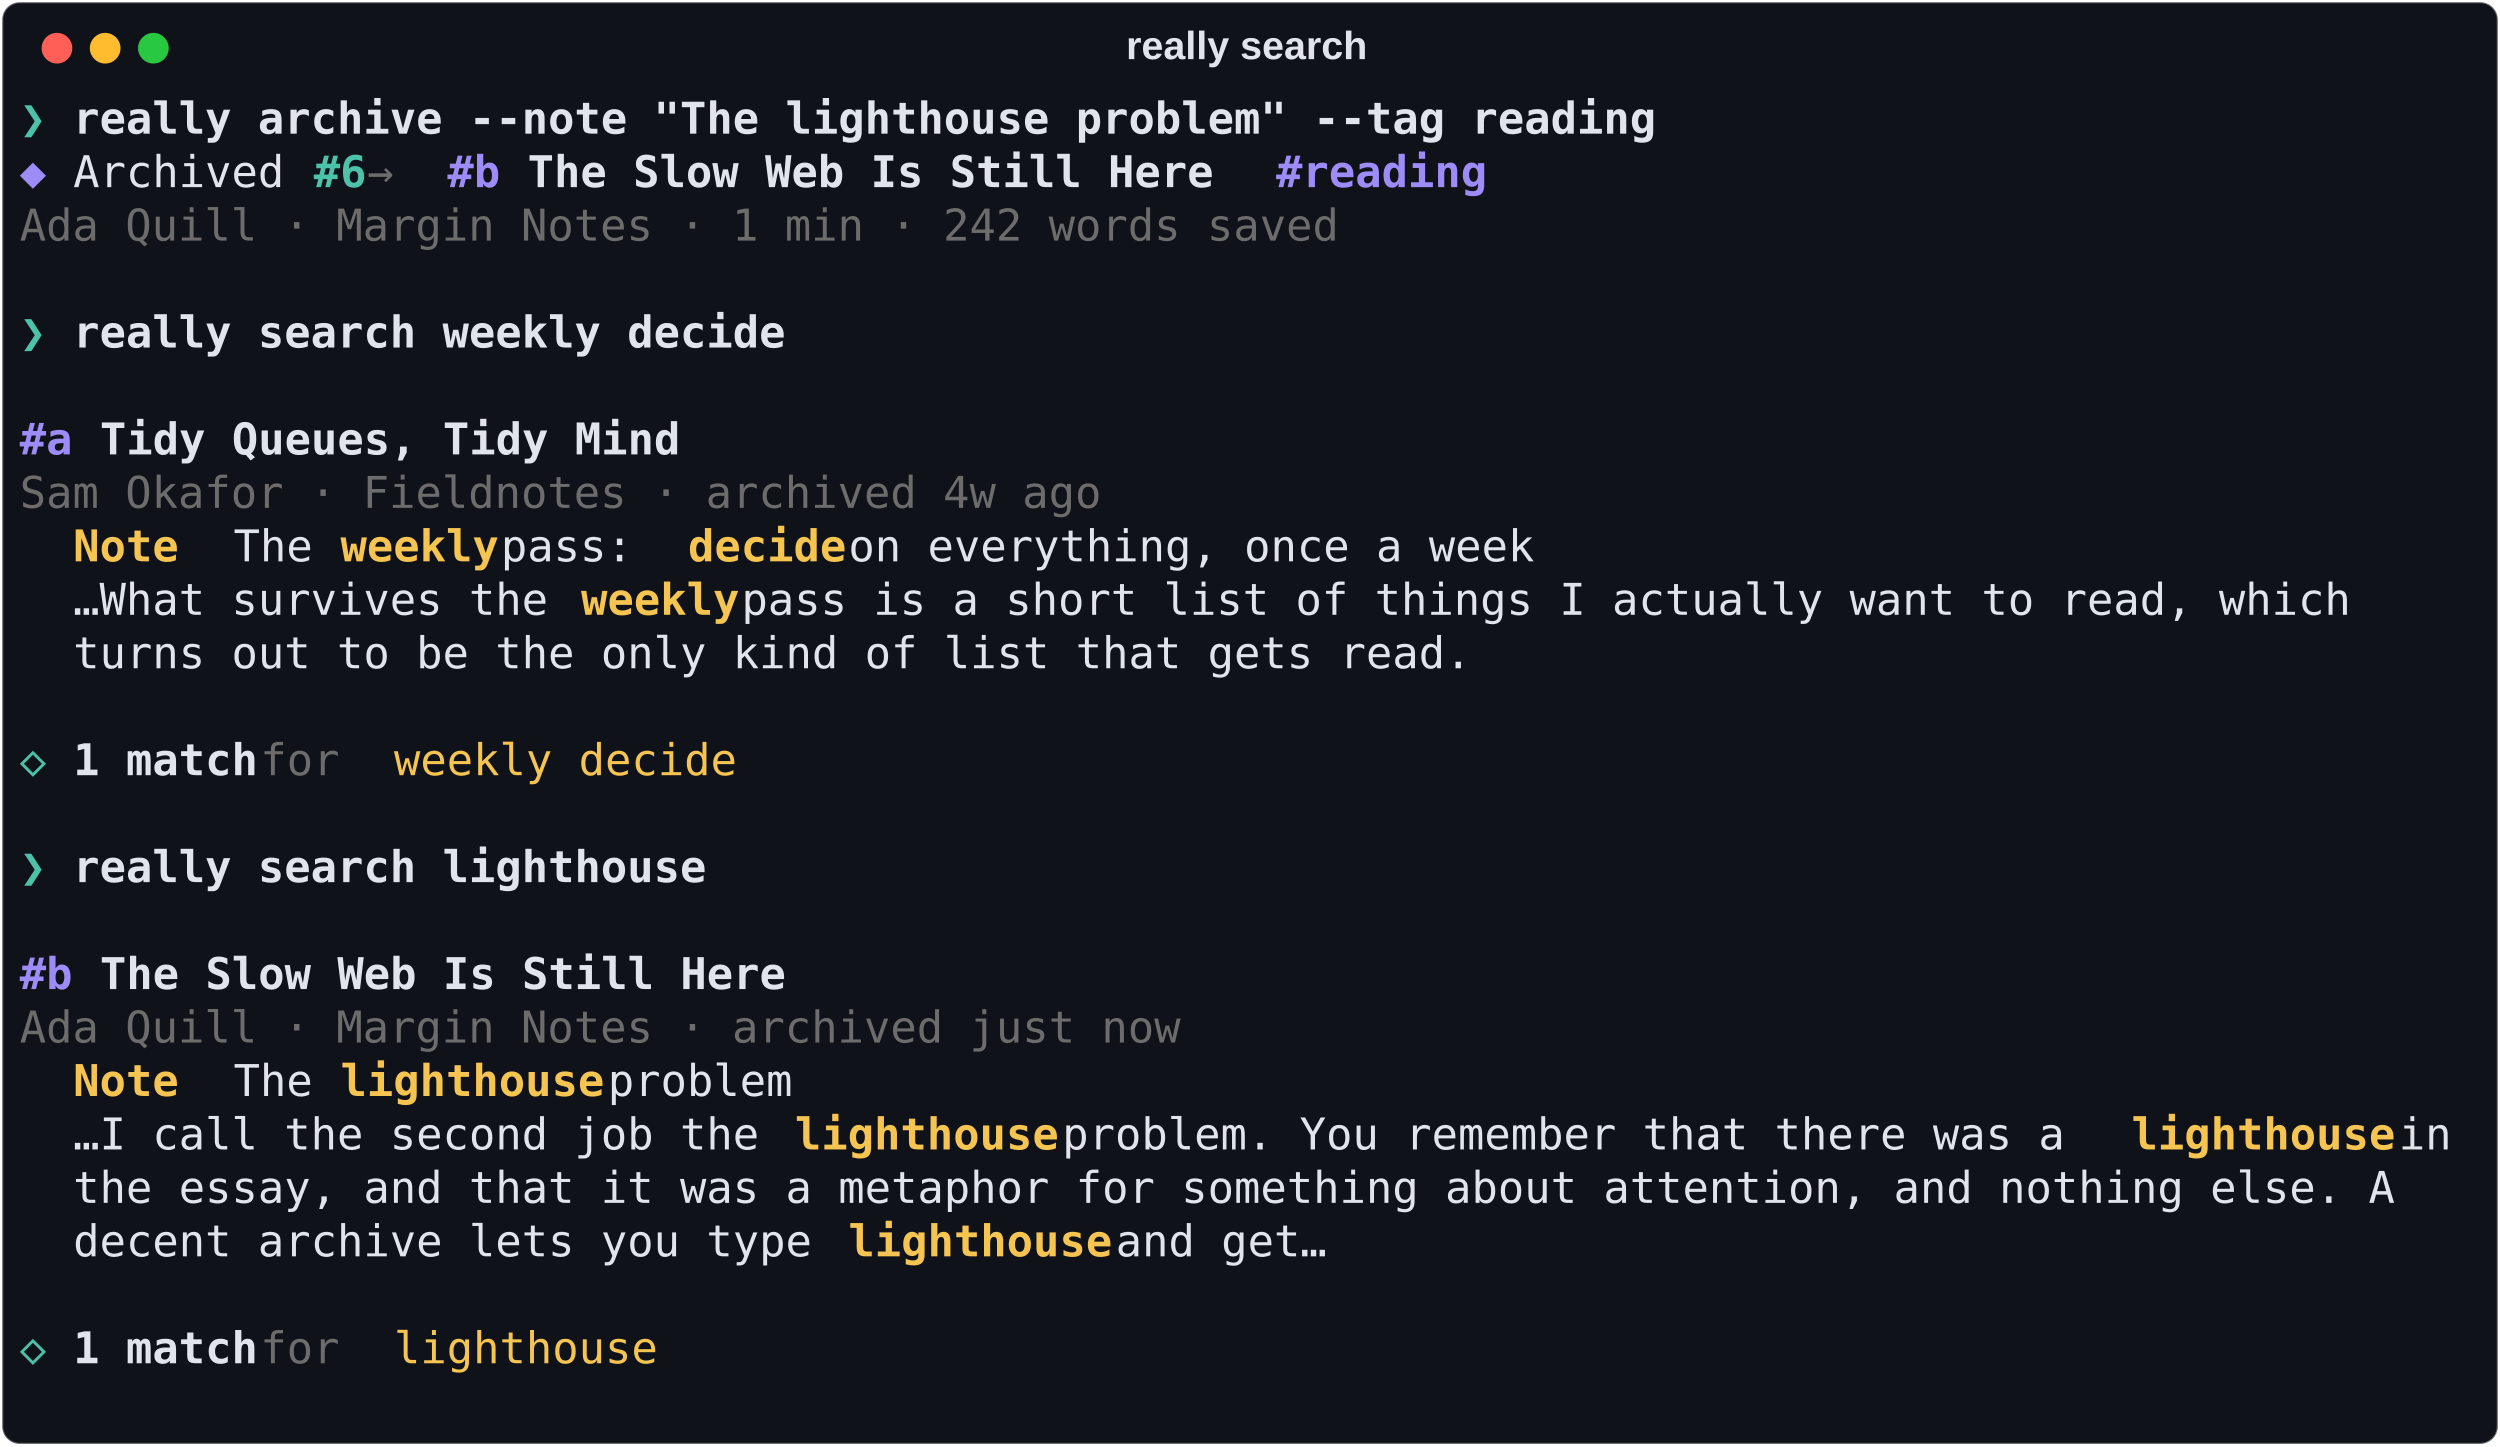
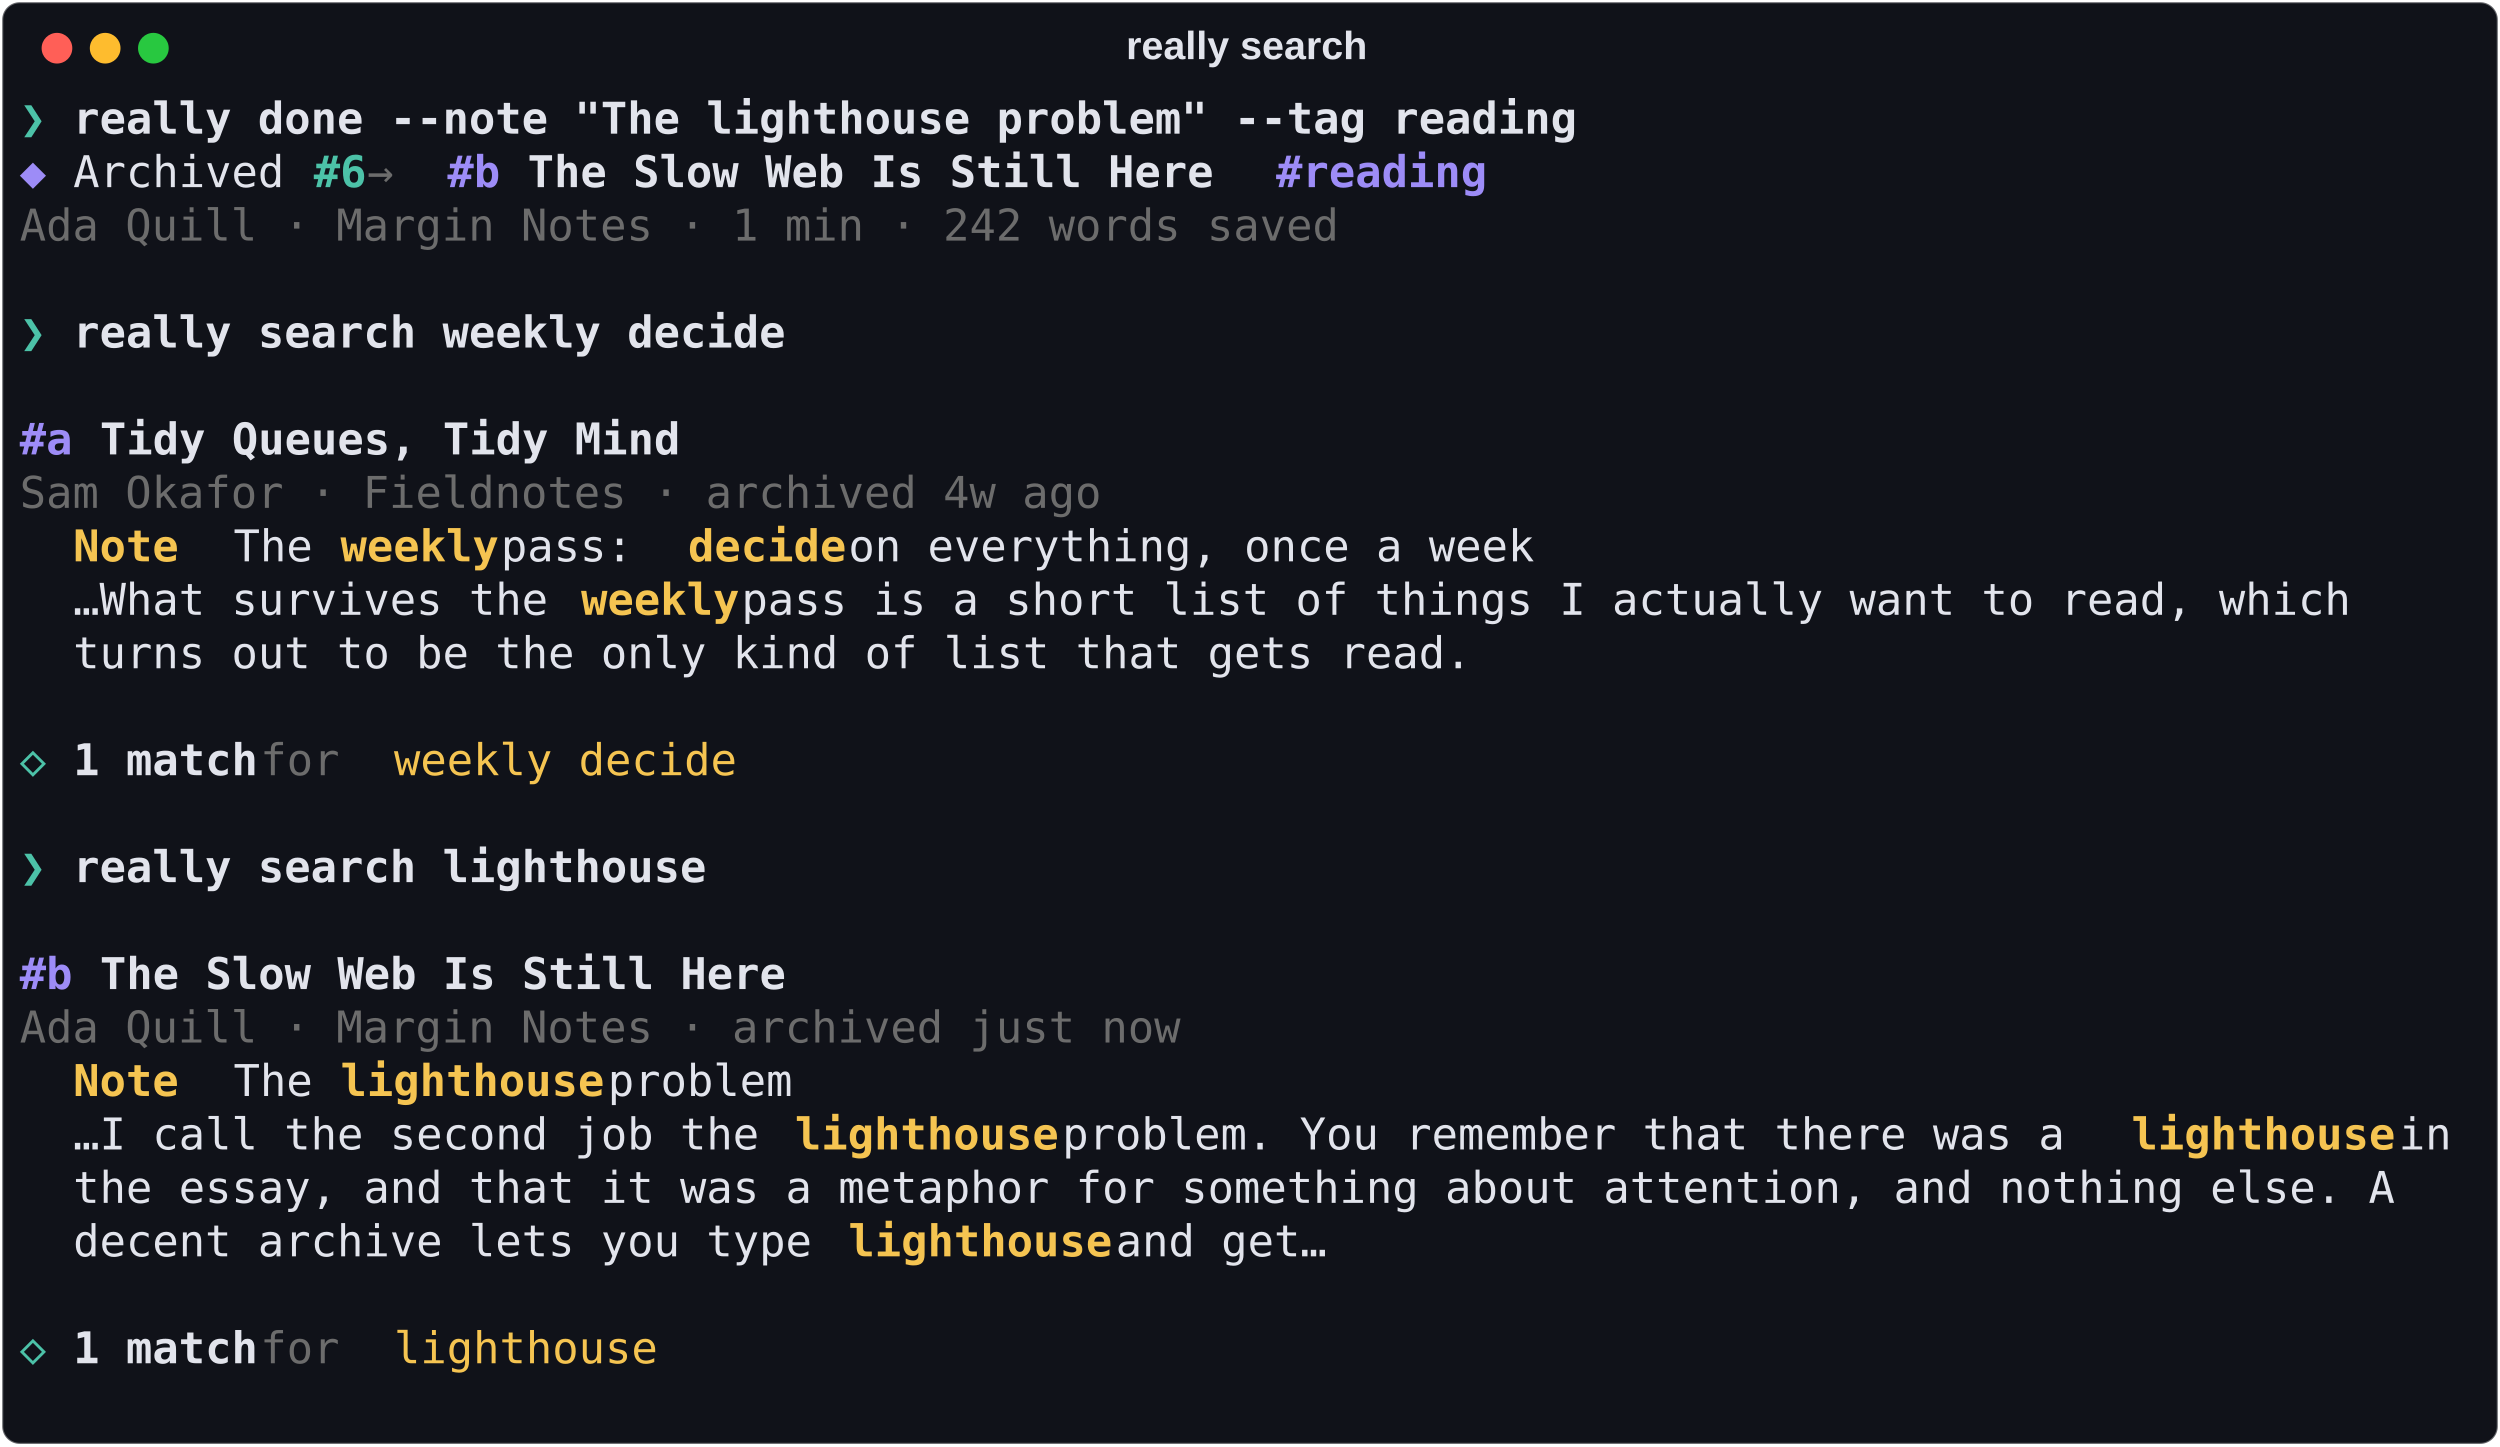
<svg xmlns="http://www.w3.org/2000/svg" class="rich-terminal" viewBox="0 0 1141 660.0">
  <style>

    @font-face {
        font-family: "Fira Code";
        src: local("FiraCode-Regular"),
                url("https://cdnjs.cloudflare.com/ajax/libs/firacode/6.2.0/woff2/FiraCode-Regular.woff2") format("woff2"),
                url("https://cdnjs.cloudflare.com/ajax/libs/firacode/6.2.0/woff/FiraCode-Regular.woff") format("woff");
        font-style: normal;
        font-weight: 400;
    }
    @font-face {
        font-family: "Fira Code";
        src: local("FiraCode-Bold"),
                url("https://cdnjs.cloudflare.com/ajax/libs/firacode/6.2.0/woff2/FiraCode-Bold.woff2") format("woff2"),
                url("https://cdnjs.cloudflare.com/ajax/libs/firacode/6.2.0/woff/FiraCode-Bold.woff") format("woff");
        font-style: bold;
        font-weight: 700;
    }

-     .terminal-3339173873-matrix {
+     .terminal-4278173365-matrix {
        font-family: Fira Code, monospace;
        font-size: 20px;
        line-height: 24.4px;
        font-variant-east-asian: full-width;
    }

-     .terminal-3339173873-title {
+     .terminal-4278173365-title {
        font-size: 18px;
        font-weight: bold;
        font-family: arial;
    }

-     .terminal-3339173873-r1 { fill: #4cc2a8;font-weight: bold }
- .terminal-3339173873-r2 { fill: #e2e4ec;font-weight: bold }
- .terminal-3339173873-r3 { fill: #e2e4ec }
- .terminal-3339173873-r4 { fill: #9d8cf7;font-weight: bold }
- .terminal-3339173873-r5 { fill: #6c6c6c }
- .terminal-3339173873-r6 { fill: #f5c451;font-weight: bold }
- .terminal-3339173873-r7 { fill: #4cc2a8 }
- .terminal-3339173873-r8 { fill: #f5c451 }
+     .terminal-4278173365-r1 { fill: #4cc2a8;font-weight: bold }
+ .terminal-4278173365-r2 { fill: #e2e4ec;font-weight: bold }
+ .terminal-4278173365-r3 { fill: #e2e4ec }
+ .terminal-4278173365-r4 { fill: #9d8cf7;font-weight: bold }
+ .terminal-4278173365-r5 { fill: #6c6c6c }
+ .terminal-4278173365-r6 { fill: #f5c451;font-weight: bold }
+ .terminal-4278173365-r7 { fill: #4cc2a8 }
+ .terminal-4278173365-r8 { fill: #f5c451 }
    </style>
  <defs>
-     <clipPath id="terminal-3339173873-clip-terminal">
+     <clipPath id="terminal-4278173365-clip-terminal">
      <rect x="0" y="0" width="1121.4" height="609.0" />
    </clipPath>
-     <clipPath id="terminal-3339173873-line-0">
+     <clipPath id="terminal-4278173365-line-0">
      <rect x="0" y="1.5" width="1122.4" height="24.65" />
    </clipPath>
-     <clipPath id="terminal-3339173873-line-1">
+     <clipPath id="terminal-4278173365-line-1">
      <rect x="0" y="25.9" width="1122.4" height="24.65" />
    </clipPath>
-     <clipPath id="terminal-3339173873-line-2">
+     <clipPath id="terminal-4278173365-line-2">
      <rect x="0" y="50.3" width="1122.4" height="24.65" />
    </clipPath>
-     <clipPath id="terminal-3339173873-line-3">
+     <clipPath id="terminal-4278173365-line-3">
      <rect x="0" y="74.7" width="1122.4" height="24.65" />
    </clipPath>
-     <clipPath id="terminal-3339173873-line-4">
+     <clipPath id="terminal-4278173365-line-4">
      <rect x="0" y="99.1" width="1122.4" height="24.65" />
    </clipPath>
-     <clipPath id="terminal-3339173873-line-5">
+     <clipPath id="terminal-4278173365-line-5">
      <rect x="0" y="123.5" width="1122.4" height="24.65" />
    </clipPath>
-     <clipPath id="terminal-3339173873-line-6">
+     <clipPath id="terminal-4278173365-line-6">
      <rect x="0" y="147.9" width="1122.4" height="24.65" />
    </clipPath>
-     <clipPath id="terminal-3339173873-line-7">
+     <clipPath id="terminal-4278173365-line-7">
      <rect x="0" y="172.3" width="1122.4" height="24.65" />
    </clipPath>
-     <clipPath id="terminal-3339173873-line-8">
+     <clipPath id="terminal-4278173365-line-8">
      <rect x="0" y="196.7" width="1122.4" height="24.65" />
    </clipPath>
-     <clipPath id="terminal-3339173873-line-9">
+     <clipPath id="terminal-4278173365-line-9">
      <rect x="0" y="221.1" width="1122.4" height="24.65" />
    </clipPath>
-     <clipPath id="terminal-3339173873-line-10">
+     <clipPath id="terminal-4278173365-line-10">
      <rect x="0" y="245.5" width="1122.4" height="24.65" />
    </clipPath>
-     <clipPath id="terminal-3339173873-line-11">
+     <clipPath id="terminal-4278173365-line-11">
      <rect x="0" y="269.9" width="1122.4" height="24.65" />
    </clipPath>
-     <clipPath id="terminal-3339173873-line-12">
+     <clipPath id="terminal-4278173365-line-12">
      <rect x="0" y="294.3" width="1122.4" height="24.65" />
    </clipPath>
-     <clipPath id="terminal-3339173873-line-13">
+     <clipPath id="terminal-4278173365-line-13">
      <rect x="0" y="318.7" width="1122.4" height="24.65" />
    </clipPath>
-     <clipPath id="terminal-3339173873-line-14">
+     <clipPath id="terminal-4278173365-line-14">
      <rect x="0" y="343.1" width="1122.4" height="24.65" />
    </clipPath>
-     <clipPath id="terminal-3339173873-line-15">
+     <clipPath id="terminal-4278173365-line-15">
      <rect x="0" y="367.5" width="1122.4" height="24.65" />
    </clipPath>
-     <clipPath id="terminal-3339173873-line-16">
+     <clipPath id="terminal-4278173365-line-16">
      <rect x="0" y="391.9" width="1122.4" height="24.65" />
    </clipPath>
-     <clipPath id="terminal-3339173873-line-17">
+     <clipPath id="terminal-4278173365-line-17">
      <rect x="0" y="416.3" width="1122.4" height="24.65" />
    </clipPath>
-     <clipPath id="terminal-3339173873-line-18">
+     <clipPath id="terminal-4278173365-line-18">
      <rect x="0" y="440.7" width="1122.4" height="24.65" />
    </clipPath>
-     <clipPath id="terminal-3339173873-line-19">
+     <clipPath id="terminal-4278173365-line-19">
      <rect x="0" y="465.1" width="1122.4" height="24.65" />
    </clipPath>
-     <clipPath id="terminal-3339173873-line-20">
+     <clipPath id="terminal-4278173365-line-20">
      <rect x="0" y="489.5" width="1122.4" height="24.65" />
    </clipPath>
-     <clipPath id="terminal-3339173873-line-21">
+     <clipPath id="terminal-4278173365-line-21">
      <rect x="0" y="513.9" width="1122.4" height="24.65" />
    </clipPath>
-     <clipPath id="terminal-3339173873-line-22">
+     <clipPath id="terminal-4278173365-line-22">
      <rect x="0" y="538.3" width="1122.4" height="24.65" />
    </clipPath>
-     <clipPath id="terminal-3339173873-line-23">
+     <clipPath id="terminal-4278173365-line-23">
      <rect x="0" y="562.7" width="1122.4" height="24.65" />
    </clipPath>
  </defs>
  <rect fill="#101219" stroke="rgba(255,255,255,0.35)" stroke-width="1" x="1" y="1" width="1139" height="658" rx="8" />
-   <text class="terminal-3339173873-title" fill="#e2e4ec" text-anchor="middle" x="569" y="27">really search</text>
+   <text class="terminal-4278173365-title" fill="#e2e4ec" text-anchor="middle" x="569" y="27">really search</text>
  <g transform="translate(26,22)">
    <circle cx="0" cy="0" r="7" fill="#ff5f57" />
    <circle cx="22" cy="0" r="7" fill="#febc2e" />
    <circle cx="44" cy="0" r="7" fill="#28c840" />
  </g>
-   <g transform="translate(9, 41)" clip-path="url(#terminal-3339173873-clip-terminal)">
-     <g class="terminal-3339173873-matrix">
-       <text class="terminal-3339173873-r1" x="0" y="20" textLength="24.4" clip-path="url(#terminal-3339173873-line-0)">❯ </text>
-       <text class="terminal-3339173873-r2" x="24.4" y="20" textLength="732" clip-path="url(#terminal-3339173873-line-0)">really archive --note "The lighthouse problem" --tag reading</text>
-       <text class="terminal-3339173873-r3" x="1122.4" y="20" textLength="12.2" clip-path="url(#terminal-3339173873-line-0)">
- </text>
-       <text class="terminal-3339173873-r4" x="0" y="44.4" textLength="24.4" clip-path="url(#terminal-3339173873-line-1)">◆ </text>
-       <text class="terminal-3339173873-r3" x="24.4" y="44.4" textLength="109.8" clip-path="url(#terminal-3339173873-line-1)">Archived </text>
-       <text class="terminal-3339173873-r1" x="134.2" y="44.4" textLength="24.4" clip-path="url(#terminal-3339173873-line-1)">#6</text>
-       <text class="terminal-3339173873-r5" x="158.6" y="44.4" textLength="36.6" clip-path="url(#terminal-3339173873-line-1)"> → </text>
-       <text class="terminal-3339173873-r4" x="195.2" y="44.4" textLength="36.6" clip-path="url(#terminal-3339173873-line-1)">#b </text>
-       <text class="terminal-3339173873-r2" x="231.8" y="44.4" textLength="341.6" clip-path="url(#terminal-3339173873-line-1)">The Slow Web Is Still Here  </text>
-       <text class="terminal-3339173873-r4" x="573.4" y="44.4" textLength="97.6" clip-path="url(#terminal-3339173873-line-1)">#reading</text>
-       <text class="terminal-3339173873-r3" x="1122.4" y="44.4" textLength="12.2" clip-path="url(#terminal-3339173873-line-1)">
- </text>
-       <text class="terminal-3339173873-r5" x="0" y="68.8" textLength="634.4" clip-path="url(#terminal-3339173873-line-2)">  Ada Quill · Margin Notes · 1 min · 242 words saved</text>
-       <text class="terminal-3339173873-r3" x="1122.4" y="68.8" textLength="12.2" clip-path="url(#terminal-3339173873-line-2)">
- </text>
-       <text class="terminal-3339173873-r3" x="1122.4" y="93.2" textLength="12.2" clip-path="url(#terminal-3339173873-line-3)">
- </text>
-       <text class="terminal-3339173873-r1" x="0" y="117.6" textLength="24.4" clip-path="url(#terminal-3339173873-line-4)">❯ </text>
-       <text class="terminal-3339173873-r2" x="24.4" y="117.6" textLength="329.4" clip-path="url(#terminal-3339173873-line-4)">really search weekly decide</text>
-       <text class="terminal-3339173873-r3" x="1122.4" y="117.6" textLength="12.2" clip-path="url(#terminal-3339173873-line-4)">
- </text>
-       <text class="terminal-3339173873-r3" x="1122.4" y="142" textLength="12.2" clip-path="url(#terminal-3339173873-line-5)">
- </text>
-       <text class="terminal-3339173873-r4" x="0" y="166.4" textLength="36.6" clip-path="url(#terminal-3339173873-line-6)">#a </text>
-       <text class="terminal-3339173873-r2" x="36.6" y="166.4" textLength="268.4" clip-path="url(#terminal-3339173873-line-6)">Tidy Queues, Tidy Mind</text>
-       <text class="terminal-3339173873-r3" x="1122.4" y="166.4" textLength="12.2" clip-path="url(#terminal-3339173873-line-6)">
- </text>
-       <text class="terminal-3339173873-r5" x="0" y="190.8" textLength="524.6" clip-path="url(#terminal-3339173873-line-7)">  Sam Okafor · Fieldnotes · archived 4w ago</text>
-       <text class="terminal-3339173873-r3" x="1122.4" y="190.8" textLength="12.2" clip-path="url(#terminal-3339173873-line-7)">
- </text>
-       <text class="terminal-3339173873-r6" x="24.4" y="215.2" textLength="73.2" clip-path="url(#terminal-3339173873-line-8)">Note  </text>
-       <text class="terminal-3339173873-r3" x="97.6" y="215.2" textLength="48.8" clip-path="url(#terminal-3339173873-line-8)">The </text>
-       <text class="terminal-3339173873-r6" x="146.4" y="215.2" textLength="73.2" clip-path="url(#terminal-3339173873-line-8)">weekly</text>
-       <text class="terminal-3339173873-r3" x="219.6" y="215.2" textLength="85.4" clip-path="url(#terminal-3339173873-line-8)"> pass: </text>
-       <text class="terminal-3339173873-r6" x="305" y="215.2" textLength="73.2" clip-path="url(#terminal-3339173873-line-8)">decide</text>
-       <text class="terminal-3339173873-r3" x="378.2" y="215.2" textLength="329.4" clip-path="url(#terminal-3339173873-line-8)"> on everything, once a week</text>
-       <text class="terminal-3339173873-r3" x="1122.4" y="215.2" textLength="12.2" clip-path="url(#terminal-3339173873-line-8)">
- </text>
-       <text class="terminal-3339173873-r3" x="24.4" y="239.6" textLength="231.8" clip-path="url(#terminal-3339173873-line-9)">…What survives the </text>
-       <text class="terminal-3339173873-r6" x="256.2" y="239.6" textLength="73.2" clip-path="url(#terminal-3339173873-line-9)">weekly</text>
-       <text class="terminal-3339173873-r3" x="329.4" y="239.6" textLength="768.6" clip-path="url(#terminal-3339173873-line-9)"> pass is a short list of things I actually want to read, which </text>
-       <text class="terminal-3339173873-r3" x="1122.4" y="239.6" textLength="12.2" clip-path="url(#terminal-3339173873-line-9)">
- </text>
-       <text class="terminal-3339173873-r3" x="24.4" y="264" textLength="646.6" clip-path="url(#terminal-3339173873-line-10)">turns out to be the only kind of list that gets read.</text>
-       <text class="terminal-3339173873-r3" x="1122.4" y="264" textLength="12.2" clip-path="url(#terminal-3339173873-line-10)">
- </text>
-       <text class="terminal-3339173873-r3" x="1122.4" y="288.4" textLength="12.2" clip-path="url(#terminal-3339173873-line-11)">
- </text>
-       <text class="terminal-3339173873-r7" x="0" y="312.8" textLength="24.4" clip-path="url(#terminal-3339173873-line-12)">◇ </text>
-       <text class="terminal-3339173873-r2" x="24.4" y="312.8" textLength="85.4" clip-path="url(#terminal-3339173873-line-12)">1 match</text>
-       <text class="terminal-3339173873-r5" x="109.8" y="312.8" textLength="61" clip-path="url(#terminal-3339173873-line-12)"> for </text>
-       <text class="terminal-3339173873-r8" x="170.8" y="312.8" textLength="158.6" clip-path="url(#terminal-3339173873-line-12)">weekly decide</text>
-       <text class="terminal-3339173873-r3" x="1122.4" y="312.8" textLength="12.2" clip-path="url(#terminal-3339173873-line-12)">
- </text>
-       <text class="terminal-3339173873-r3" x="1122.4" y="337.2" textLength="12.2" clip-path="url(#terminal-3339173873-line-13)">
- </text>
-       <text class="terminal-3339173873-r1" x="0" y="361.6" textLength="24.4" clip-path="url(#terminal-3339173873-line-14)">❯ </text>
-       <text class="terminal-3339173873-r2" x="24.4" y="361.6" textLength="292.8" clip-path="url(#terminal-3339173873-line-14)">really search lighthouse</text>
-       <text class="terminal-3339173873-r3" x="1122.4" y="361.6" textLength="12.2" clip-path="url(#terminal-3339173873-line-14)">
- </text>
-       <text class="terminal-3339173873-r3" x="1122.4" y="386" textLength="12.2" clip-path="url(#terminal-3339173873-line-15)">
- </text>
-       <text class="terminal-3339173873-r4" x="0" y="410.4" textLength="36.6" clip-path="url(#terminal-3339173873-line-16)">#b </text>
-       <text class="terminal-3339173873-r2" x="36.6" y="410.4" textLength="317.2" clip-path="url(#terminal-3339173873-line-16)">The Slow Web Is Still Here</text>
-       <text class="terminal-3339173873-r3" x="1122.4" y="410.4" textLength="12.2" clip-path="url(#terminal-3339173873-line-16)">
- </text>
-       <text class="terminal-3339173873-r5" x="0" y="434.8" textLength="561.2" clip-path="url(#terminal-3339173873-line-17)">  Ada Quill · Margin Notes · archived just now</text>
-       <text class="terminal-3339173873-r3" x="1122.4" y="434.8" textLength="12.2" clip-path="url(#terminal-3339173873-line-17)">
- </text>
-       <text class="terminal-3339173873-r6" x="24.4" y="459.2" textLength="73.2" clip-path="url(#terminal-3339173873-line-18)">Note  </text>
-       <text class="terminal-3339173873-r3" x="97.6" y="459.2" textLength="48.8" clip-path="url(#terminal-3339173873-line-18)">The </text>
-       <text class="terminal-3339173873-r6" x="146.4" y="459.2" textLength="122" clip-path="url(#terminal-3339173873-line-18)">lighthouse</text>
-       <text class="terminal-3339173873-r3" x="268.4" y="459.2" textLength="97.6" clip-path="url(#terminal-3339173873-line-18)"> problem</text>
-       <text class="terminal-3339173873-r3" x="1122.4" y="459.2" textLength="12.2" clip-path="url(#terminal-3339173873-line-18)">
- </text>
-       <text class="terminal-3339173873-r3" x="24.4" y="483.6" textLength="329.4" clip-path="url(#terminal-3339173873-line-19)">…I call the second job the </text>
-       <text class="terminal-3339173873-r6" x="353.8" y="483.6" textLength="122" clip-path="url(#terminal-3339173873-line-19)">lighthouse</text>
-       <text class="terminal-3339173873-r3" x="475.8" y="483.6" textLength="488" clip-path="url(#terminal-3339173873-line-19)"> problem. You remember that there was a </text>
-       <text class="terminal-3339173873-r6" x="963.8" y="483.6" textLength="122" clip-path="url(#terminal-3339173873-line-19)">lighthouse</text>
-       <text class="terminal-3339173873-r3" x="1085.8" y="483.6" textLength="36.6" clip-path="url(#terminal-3339173873-line-19)"> in</text>
-       <text class="terminal-3339173873-r3" x="1122.4" y="483.6" textLength="12.2" clip-path="url(#terminal-3339173873-line-19)">
- </text>
-       <text class="terminal-3339173873-r3" x="24.4" y="508" textLength="1085.8" clip-path="url(#terminal-3339173873-line-20)">the essay, and that it was a metaphor for something about attention, and nothing else. A </text>
-       <text class="terminal-3339173873-r3" x="1122.4" y="508" textLength="12.2" clip-path="url(#terminal-3339173873-line-20)">
- </text>
-       <text class="terminal-3339173873-r3" x="24.4" y="532.4" textLength="353.8" clip-path="url(#terminal-3339173873-line-21)">decent archive lets you type </text>
-       <text class="terminal-3339173873-r6" x="378.2" y="532.4" textLength="122" clip-path="url(#terminal-3339173873-line-21)">lighthouse</text>
-       <text class="terminal-3339173873-r3" x="500.2" y="532.4" textLength="109.8" clip-path="url(#terminal-3339173873-line-21)"> and get…</text>
-       <text class="terminal-3339173873-r3" x="1122.4" y="532.4" textLength="12.2" clip-path="url(#terminal-3339173873-line-21)">
- </text>
-       <text class="terminal-3339173873-r3" x="1122.4" y="556.8" textLength="12.2" clip-path="url(#terminal-3339173873-line-22)">
- </text>
-       <text class="terminal-3339173873-r7" x="0" y="581.2" textLength="24.4" clip-path="url(#terminal-3339173873-line-23)">◇ </text>
-       <text class="terminal-3339173873-r2" x="24.4" y="581.2" textLength="85.4" clip-path="url(#terminal-3339173873-line-23)">1 match</text>
-       <text class="terminal-3339173873-r5" x="109.8" y="581.2" textLength="61" clip-path="url(#terminal-3339173873-line-23)"> for </text>
-       <text class="terminal-3339173873-r8" x="170.8" y="581.2" textLength="122" clip-path="url(#terminal-3339173873-line-23)">lighthouse</text>
-       <text class="terminal-3339173873-r3" x="1122.4" y="581.2" textLength="12.2" clip-path="url(#terminal-3339173873-line-23)">
- </text>
-       <text class="terminal-3339173873-r3" x="1122.4" y="605.6" textLength="12.2" clip-path="url(#terminal-3339173873-line-24)">
+   <g transform="translate(9, 41)" clip-path="url(#terminal-4278173365-clip-terminal)">
+     <g class="terminal-4278173365-matrix">
+       <text class="terminal-4278173365-r1" x="0" y="20" textLength="24.4" clip-path="url(#terminal-4278173365-line-0)">❯ </text>
+       <text class="terminal-4278173365-r2" x="24.4" y="20" textLength="695.4" clip-path="url(#terminal-4278173365-line-0)">really done --note "The lighthouse problem" --tag reading</text>
+       <text class="terminal-4278173365-r3" x="1122.4" y="20" textLength="12.2" clip-path="url(#terminal-4278173365-line-0)">
+ </text>
+       <text class="terminal-4278173365-r4" x="0" y="44.4" textLength="24.4" clip-path="url(#terminal-4278173365-line-1)">◆ </text>
+       <text class="terminal-4278173365-r3" x="24.4" y="44.4" textLength="109.8" clip-path="url(#terminal-4278173365-line-1)">Archived </text>
+       <text class="terminal-4278173365-r1" x="134.2" y="44.4" textLength="24.4" clip-path="url(#terminal-4278173365-line-1)">#6</text>
+       <text class="terminal-4278173365-r5" x="158.6" y="44.4" textLength="36.6" clip-path="url(#terminal-4278173365-line-1)"> → </text>
+       <text class="terminal-4278173365-r4" x="195.2" y="44.4" textLength="36.6" clip-path="url(#terminal-4278173365-line-1)">#b </text>
+       <text class="terminal-4278173365-r2" x="231.8" y="44.4" textLength="341.6" clip-path="url(#terminal-4278173365-line-1)">The Slow Web Is Still Here  </text>
+       <text class="terminal-4278173365-r4" x="573.4" y="44.4" textLength="97.6" clip-path="url(#terminal-4278173365-line-1)">#reading</text>
+       <text class="terminal-4278173365-r3" x="1122.4" y="44.4" textLength="12.2" clip-path="url(#terminal-4278173365-line-1)">
+ </text>
+       <text class="terminal-4278173365-r5" x="0" y="68.8" textLength="634.4" clip-path="url(#terminal-4278173365-line-2)">  Ada Quill · Margin Notes · 1 min · 242 words saved</text>
+       <text class="terminal-4278173365-r3" x="1122.4" y="68.8" textLength="12.2" clip-path="url(#terminal-4278173365-line-2)">
+ </text>
+       <text class="terminal-4278173365-r3" x="1122.4" y="93.2" textLength="12.2" clip-path="url(#terminal-4278173365-line-3)">
+ </text>
+       <text class="terminal-4278173365-r1" x="0" y="117.6" textLength="24.4" clip-path="url(#terminal-4278173365-line-4)">❯ </text>
+       <text class="terminal-4278173365-r2" x="24.4" y="117.6" textLength="329.4" clip-path="url(#terminal-4278173365-line-4)">really search weekly decide</text>
+       <text class="terminal-4278173365-r3" x="1122.4" y="117.6" textLength="12.2" clip-path="url(#terminal-4278173365-line-4)">
+ </text>
+       <text class="terminal-4278173365-r3" x="1122.4" y="142" textLength="12.2" clip-path="url(#terminal-4278173365-line-5)">
+ </text>
+       <text class="terminal-4278173365-r4" x="0" y="166.4" textLength="36.6" clip-path="url(#terminal-4278173365-line-6)">#a </text>
+       <text class="terminal-4278173365-r2" x="36.6" y="166.4" textLength="268.4" clip-path="url(#terminal-4278173365-line-6)">Tidy Queues, Tidy Mind</text>
+       <text class="terminal-4278173365-r3" x="1122.4" y="166.4" textLength="12.2" clip-path="url(#terminal-4278173365-line-6)">
+ </text>
+       <text class="terminal-4278173365-r5" x="0" y="190.8" textLength="524.6" clip-path="url(#terminal-4278173365-line-7)">  Sam Okafor · Fieldnotes · archived 4w ago</text>
+       <text class="terminal-4278173365-r3" x="1122.4" y="190.8" textLength="12.2" clip-path="url(#terminal-4278173365-line-7)">
+ </text>
+       <text class="terminal-4278173365-r6" x="24.4" y="215.2" textLength="73.2" clip-path="url(#terminal-4278173365-line-8)">Note  </text>
+       <text class="terminal-4278173365-r3" x="97.6" y="215.2" textLength="48.8" clip-path="url(#terminal-4278173365-line-8)">The </text>
+       <text class="terminal-4278173365-r6" x="146.4" y="215.2" textLength="73.2" clip-path="url(#terminal-4278173365-line-8)">weekly</text>
+       <text class="terminal-4278173365-r3" x="219.6" y="215.2" textLength="85.4" clip-path="url(#terminal-4278173365-line-8)"> pass: </text>
+       <text class="terminal-4278173365-r6" x="305" y="215.2" textLength="73.2" clip-path="url(#terminal-4278173365-line-8)">decide</text>
+       <text class="terminal-4278173365-r3" x="378.2" y="215.2" textLength="329.4" clip-path="url(#terminal-4278173365-line-8)"> on everything, once a week</text>
+       <text class="terminal-4278173365-r3" x="1122.4" y="215.2" textLength="12.2" clip-path="url(#terminal-4278173365-line-8)">
+ </text>
+       <text class="terminal-4278173365-r3" x="24.4" y="239.6" textLength="231.8" clip-path="url(#terminal-4278173365-line-9)">…What survives the </text>
+       <text class="terminal-4278173365-r6" x="256.2" y="239.6" textLength="73.2" clip-path="url(#terminal-4278173365-line-9)">weekly</text>
+       <text class="terminal-4278173365-r3" x="329.4" y="239.6" textLength="768.6" clip-path="url(#terminal-4278173365-line-9)"> pass is a short list of things I actually want to read, which </text>
+       <text class="terminal-4278173365-r3" x="1122.4" y="239.6" textLength="12.2" clip-path="url(#terminal-4278173365-line-9)">
+ </text>
+       <text class="terminal-4278173365-r3" x="24.4" y="264" textLength="646.6" clip-path="url(#terminal-4278173365-line-10)">turns out to be the only kind of list that gets read.</text>
+       <text class="terminal-4278173365-r3" x="1122.4" y="264" textLength="12.2" clip-path="url(#terminal-4278173365-line-10)">
+ </text>
+       <text class="terminal-4278173365-r3" x="1122.4" y="288.4" textLength="12.2" clip-path="url(#terminal-4278173365-line-11)">
+ </text>
+       <text class="terminal-4278173365-r7" x="0" y="312.8" textLength="24.4" clip-path="url(#terminal-4278173365-line-12)">◇ </text>
+       <text class="terminal-4278173365-r2" x="24.4" y="312.8" textLength="85.4" clip-path="url(#terminal-4278173365-line-12)">1 match</text>
+       <text class="terminal-4278173365-r5" x="109.8" y="312.8" textLength="61" clip-path="url(#terminal-4278173365-line-12)"> for </text>
+       <text class="terminal-4278173365-r8" x="170.8" y="312.8" textLength="158.6" clip-path="url(#terminal-4278173365-line-12)">weekly decide</text>
+       <text class="terminal-4278173365-r3" x="1122.4" y="312.8" textLength="12.2" clip-path="url(#terminal-4278173365-line-12)">
+ </text>
+       <text class="terminal-4278173365-r3" x="1122.4" y="337.2" textLength="12.2" clip-path="url(#terminal-4278173365-line-13)">
+ </text>
+       <text class="terminal-4278173365-r1" x="0" y="361.6" textLength="24.4" clip-path="url(#terminal-4278173365-line-14)">❯ </text>
+       <text class="terminal-4278173365-r2" x="24.4" y="361.6" textLength="292.8" clip-path="url(#terminal-4278173365-line-14)">really search lighthouse</text>
+       <text class="terminal-4278173365-r3" x="1122.4" y="361.6" textLength="12.2" clip-path="url(#terminal-4278173365-line-14)">
+ </text>
+       <text class="terminal-4278173365-r3" x="1122.4" y="386" textLength="12.2" clip-path="url(#terminal-4278173365-line-15)">
+ </text>
+       <text class="terminal-4278173365-r4" x="0" y="410.4" textLength="36.6" clip-path="url(#terminal-4278173365-line-16)">#b </text>
+       <text class="terminal-4278173365-r2" x="36.6" y="410.4" textLength="317.2" clip-path="url(#terminal-4278173365-line-16)">The Slow Web Is Still Here</text>
+       <text class="terminal-4278173365-r3" x="1122.4" y="410.4" textLength="12.2" clip-path="url(#terminal-4278173365-line-16)">
+ </text>
+       <text class="terminal-4278173365-r5" x="0" y="434.8" textLength="561.2" clip-path="url(#terminal-4278173365-line-17)">  Ada Quill · Margin Notes · archived just now</text>
+       <text class="terminal-4278173365-r3" x="1122.4" y="434.8" textLength="12.2" clip-path="url(#terminal-4278173365-line-17)">
+ </text>
+       <text class="terminal-4278173365-r6" x="24.4" y="459.2" textLength="73.2" clip-path="url(#terminal-4278173365-line-18)">Note  </text>
+       <text class="terminal-4278173365-r3" x="97.6" y="459.2" textLength="48.8" clip-path="url(#terminal-4278173365-line-18)">The </text>
+       <text class="terminal-4278173365-r6" x="146.4" y="459.2" textLength="122" clip-path="url(#terminal-4278173365-line-18)">lighthouse</text>
+       <text class="terminal-4278173365-r3" x="268.4" y="459.2" textLength="97.6" clip-path="url(#terminal-4278173365-line-18)"> problem</text>
+       <text class="terminal-4278173365-r3" x="1122.4" y="459.2" textLength="12.2" clip-path="url(#terminal-4278173365-line-18)">
+ </text>
+       <text class="terminal-4278173365-r3" x="24.4" y="483.6" textLength="329.4" clip-path="url(#terminal-4278173365-line-19)">…I call the second job the </text>
+       <text class="terminal-4278173365-r6" x="353.8" y="483.6" textLength="122" clip-path="url(#terminal-4278173365-line-19)">lighthouse</text>
+       <text class="terminal-4278173365-r3" x="475.8" y="483.6" textLength="488" clip-path="url(#terminal-4278173365-line-19)"> problem. You remember that there was a </text>
+       <text class="terminal-4278173365-r6" x="963.8" y="483.6" textLength="122" clip-path="url(#terminal-4278173365-line-19)">lighthouse</text>
+       <text class="terminal-4278173365-r3" x="1085.8" y="483.6" textLength="36.6" clip-path="url(#terminal-4278173365-line-19)"> in</text>
+       <text class="terminal-4278173365-r3" x="1122.4" y="483.6" textLength="12.2" clip-path="url(#terminal-4278173365-line-19)">
+ </text>
+       <text class="terminal-4278173365-r3" x="24.4" y="508" textLength="1085.8" clip-path="url(#terminal-4278173365-line-20)">the essay, and that it was a metaphor for something about attention, and nothing else. A </text>
+       <text class="terminal-4278173365-r3" x="1122.4" y="508" textLength="12.2" clip-path="url(#terminal-4278173365-line-20)">
+ </text>
+       <text class="terminal-4278173365-r3" x="24.4" y="532.4" textLength="353.8" clip-path="url(#terminal-4278173365-line-21)">decent archive lets you type </text>
+       <text class="terminal-4278173365-r6" x="378.2" y="532.4" textLength="122" clip-path="url(#terminal-4278173365-line-21)">lighthouse</text>
+       <text class="terminal-4278173365-r3" x="500.2" y="532.4" textLength="109.8" clip-path="url(#terminal-4278173365-line-21)"> and get…</text>
+       <text class="terminal-4278173365-r3" x="1122.4" y="532.4" textLength="12.2" clip-path="url(#terminal-4278173365-line-21)">
+ </text>
+       <text class="terminal-4278173365-r3" x="1122.4" y="556.8" textLength="12.2" clip-path="url(#terminal-4278173365-line-22)">
+ </text>
+       <text class="terminal-4278173365-r7" x="0" y="581.2" textLength="24.4" clip-path="url(#terminal-4278173365-line-23)">◇ </text>
+       <text class="terminal-4278173365-r2" x="24.4" y="581.2" textLength="85.4" clip-path="url(#terminal-4278173365-line-23)">1 match</text>
+       <text class="terminal-4278173365-r5" x="109.8" y="581.2" textLength="61" clip-path="url(#terminal-4278173365-line-23)"> for </text>
+       <text class="terminal-4278173365-r8" x="170.8" y="581.2" textLength="122" clip-path="url(#terminal-4278173365-line-23)">lighthouse</text>
+       <text class="terminal-4278173365-r3" x="1122.4" y="581.2" textLength="12.2" clip-path="url(#terminal-4278173365-line-23)">
+ </text>
+       <text class="terminal-4278173365-r3" x="1122.4" y="605.6" textLength="12.2" clip-path="url(#terminal-4278173365-line-24)">
</text>
    </g>
  </g>
</svg>
